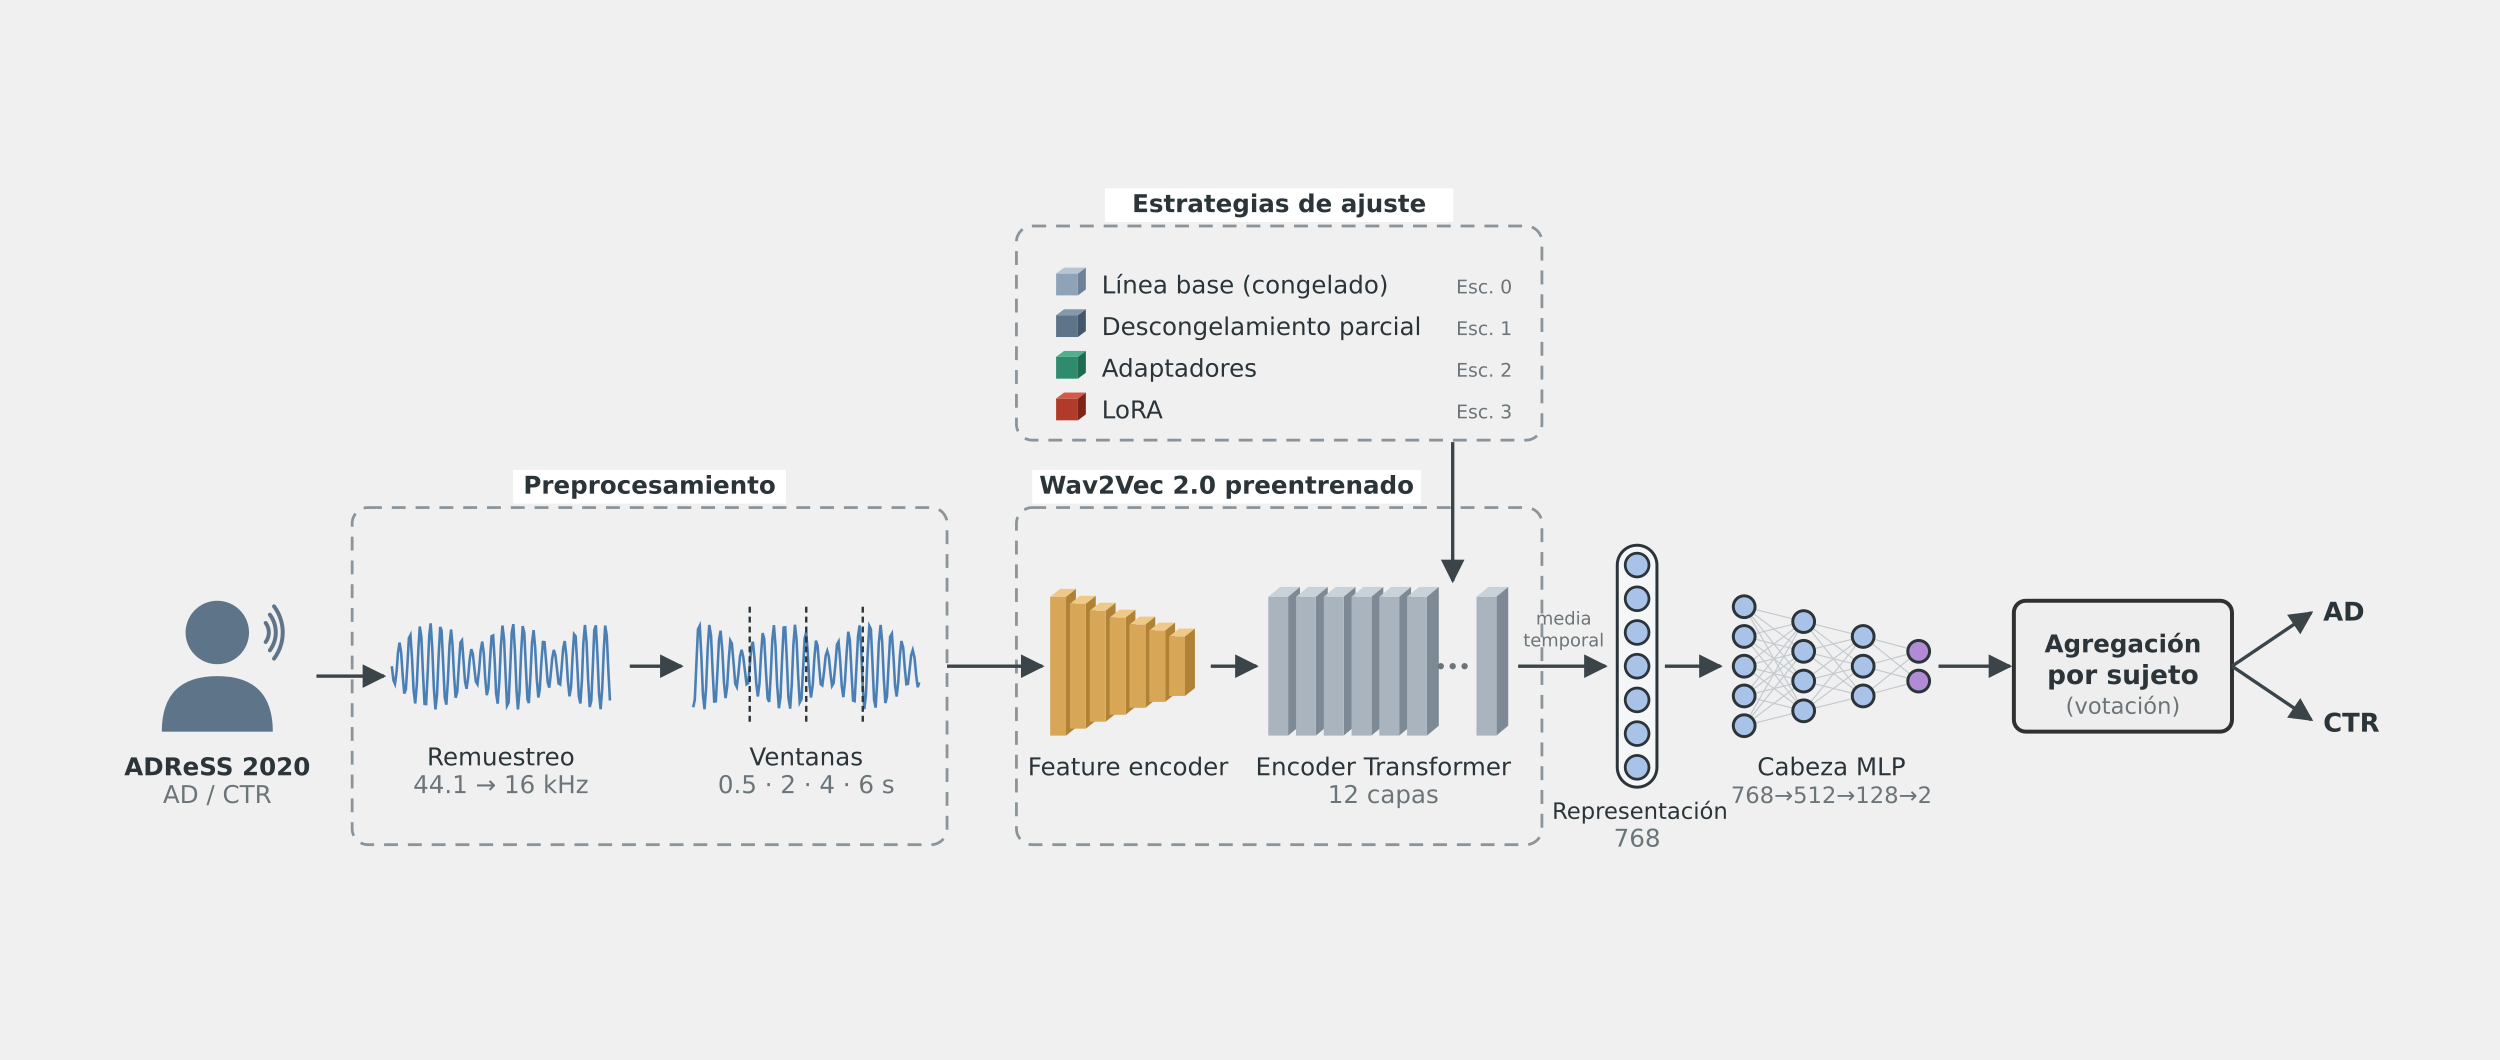
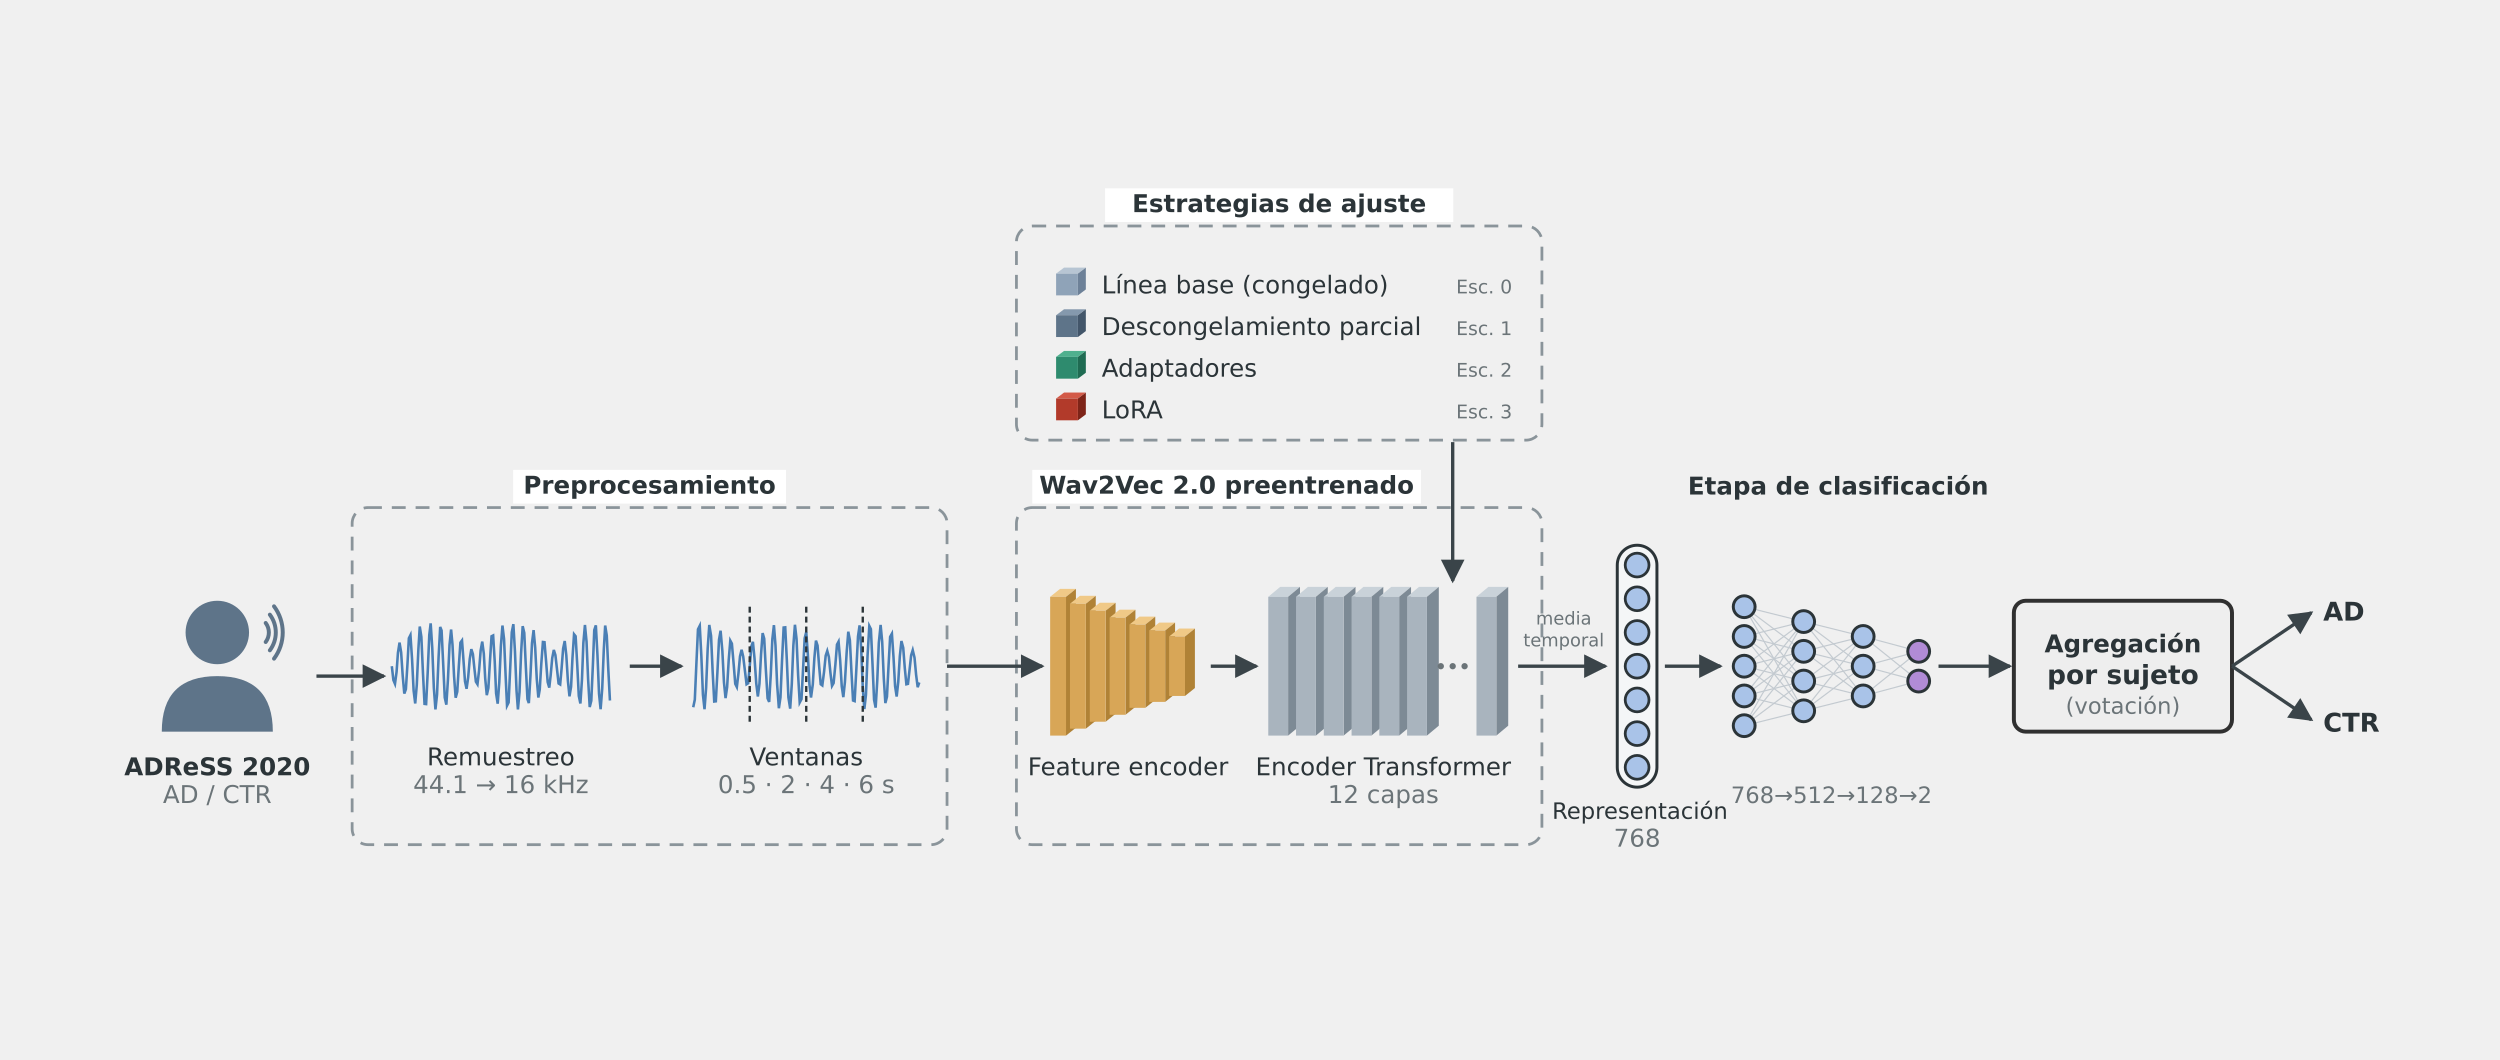
<svg xmlns="http://www.w3.org/2000/svg" width="467mm" height="198mm" viewBox="0 0 467 198" version="1.1" id="svg1" xml:space="preserve">
  <defs id="defs1">
    <rect x="452.489" y="624.782" width="328.924" height="100.07" id="rect2" />
    <marker id="a" viewBox="0 0 10 10" refX="9" refY="5" markerWidth="7" markerHeight="7" orient="auto-start-reverse">
      <path d="M 0,0 10,5 0,10 Z" fill="#3a4449" id="path1" />
    </marker>
  </defs>
  <g id="layer1">
    <g style="font-family:'DejaVu Sans', Arial, Helvetica, sans-serif" id="g1" transform="matrix(0.3704167,0,0,0.3704167,-112.1833,27.25208)">
      <circle cx="412.444" cy="245.391" r="16" fill="#5e7489" id="circle1" />
      <path d="m 384.444,295.391 q 0,-28 28,-28 28,0 28,28 z" fill="#5e7489" id="path2" />
      <path d="m 436.844,240.591 a 8,8 0 0 1 0,9.6" fill="none" stroke="#5e7489" stroke-width="2" stroke-linecap="round" id="path3" />
      <path d="m 438.944,236.391 a 15,15 0 0 1 0,18" fill="none" stroke="#5e7489" stroke-width="2" stroke-linecap="round" id="path4" />
      <path d="m 441.044,232.191 a 22,22 0 0 1 0,26.4" fill="none" stroke="#5e7489" stroke-width="2" stroke-linecap="round" id="path5" />
      <text x="412.444" y="317.391" font-size="10.5px" fill="#2b3438" text-anchor="middle" font-weight="bold" id="text5" style="font-size:12.381px">ADReSS 2020</text>
      <text x="412.444" y="331.391" font-size="10px" fill="#6b7478" text-anchor="middle" id="text6" style="font-size:12.381px">AD / CTR</text>
      <rect x="480.444" y="182.391" width="300" height="170" rx="8" fill="none" stroke="#8a949a" stroke-width="1.4" stroke-dasharray="7, 5" id="rect6" />
      <rect x="561.644" y="163.391" width="137.6" height="17" fill="#ffffff" id="rect7" />
      <text x="630.444" y="175.391" font-size="12px" fill="#2b3438" text-anchor="middle" font-weight="bold" id="text7" style="font-size:12.381px">Preprocesamiento</text>
      <line x1="462.444" y1="267.391" x2="496.444" y2="267.391" stroke="#3a4449" stroke-width="1.7" marker-end="url(#a)" id="line7" />
      <polyline points="130.0,250.0 130.8,257.0 131.6,258.9 132.4,252.9 133.1,243.2 133.9,238.1 134.7,243.0 135.5,254.9 136.3,263.8 137.1,261.6 137.9,248.8 138.6,235.9 139.4,234.3 140.2,246.2 141.0,262.3 141.8,268.8 142.6,259.4 143.4,241.5 144.1,230.0 144.9,235.2 145.7,253.2 146.5,269.0 147.3,269.1 148.1,253.1 148.9,234.2 149.6,228.4 150.4,240.8 151.2,260.9 152.0,271.8 152.8,264.4 153.6,245.2 154.4,230.2 155.1,232.0 155.9,248.6 156.7,265.8 157.5,269.4 158.3,256.9 159.1,239.3 159.9,231.5 160.6,239.1 161.4,255.1 162.2,265.9 163.0,262.9 163.8,249.9 164.6,238.1 165.4,237.0 166.1,246.4 166.9,257.6 167.7,261.4 168.5,255.7 169.3,246.4 170.1,241.4 170.9,243.9 171.6,250.7 172.4,257.8 173.2,259.1 174.0,252.2 174.8,242.1 175.6,237.6 176.4,243.7 177.1,256.1 177.9,264.6 178.7,261.0 179.5,247.4 180.3,234.9 181.1,234.5 181.9,247.6 182.6,263.7 183.4,268.9 184.2,258.1 185.0,239.9 185.8,229.5 186.6,236.3 187.4,254.9 188.1,269.9 188.9,268.3 189.7,251.2 190.5,232.9 191.3,228.8 192.1,242.5 192.9,262.4 193.6,271.8 194.4,263.0 195.2,243.4 196.0,229.8 196.8,233.2 197.6,250.4 198.4,266.6 199.1,268.6 199.9,255.2 200.7,238.3 201.5,231.8 202.3,240.6 203.1,256.4 203.9,265.8 204.6,261.8 205.4,248.6 206.2,237.8 207.0,237.9 207.8,247.5 208.6,258.0 209.4,260.8 210.1,254.7 210.9,245.9 211.7,241.8 212.5,244.4 213.3,251.5 214.1,258.7 214.9,259.2 215.6,251.4 216.4,241.1 217.2,237.3 218.0,244.5 218.8,257.4 219.6,265.2 220.4,260.4 221.1,246.0 221.9,233.9 222.7,234.9 223.5,249.1 224.3,265.0 225.1,268.8 225.9,256.7 226.6,238.3 227.4,229.2 228.2,237.6 229.0,256.7 229.8,270.6 230.6,267.4 231.4,249.4 232.1,231.8 232.9,229.4 233.7,244.3 234.5,263.9 235.3,271.7 236.1,261.4 236.9,241.8 237.6,229.5 238.4,234.5 239.2,252.1 240.0,267.3" fill="none" stroke="#4a7fb5" stroke-width="1.3" id="polyline7" transform="translate(370.4439,12.39124)" />
      <text x="555.444" y="312.391" font-size="10.5px" fill="#2b3438" text-anchor="middle" id="text8" style="font-size:12.381px">Remuestreo</text>
      <text x="555.444" y="326.391" font-size="10px" fill="#6b7478" text-anchor="middle" id="text9" style="font-size:12.381px">44.1 → 16 kHz</text>
      <line x1="620.444" y1="262.391" x2="646.444" y2="262.391" stroke="#3a4449" stroke-width="1.7" marker-end="url(#a)" id="line9" />
      <polyline points="282.0,270.7 282.8,266.9 283.6,248.7 284.4,231.4 285.3,229.6 286.1,244.9 286.9,264.4 287.7,271.7 288.5,260.9 289.3,241.1 290.1,229.2 291.0,234.7 291.8,252.7 292.6,267.8 293.4,267.7 294.2,253.0 295.0,236.7 295.8,232.1 296.7,242.4 297.5,258.1 298.3,266.1 299.1,260.5 299.9,246.9 300.7,237.1 301.5,238.6 302.4,249.0 303.2,258.9 304.0,260.5 304.8,253.7 305.6,245.0 306.4,241.7 307.2,245.1 308.1,252.5 308.9,259.1 309.7,258.6 310.5,250.1 311.3,240.1 312.1,237.7 312.9,245.9 313.8,258.8 314.6,265.3 315.4,258.9 316.2,244.1 317.0,233.3 317.8,236.1 318.6,251.3 319.5,266.2 320.3,268.0 321.1,254.4 321.9,236.4 322.7,229.3 323.5,239.6 324.3,259.0 325.2,271.2 326.0,265.7 326.8,246.9 327.6,230.5 328.4,230.4 329.2,246.7 330.0,265.7 330.9,271.4 331.7,259.2 332.5,239.6 333.3,229.1 334.1,236.2 334.9,254.4 335.7,268.3 336.6,266.6 337.4,251.4 338.2,235.9 339.0,232.8 339.8,243.9 340.6,259.1 341.4,265.8 342.3,259.2 343.1,245.9 343.9,237.1 344.7,239.6 345.5,250.0 346.3,259.1 347.1,259.7 348.0,252.7 348.8,244.7 349.6,242.3 350.4,245.3 351.2,253.4 352.0,259.9 352.8,258.5 353.7,249.1 354.5,239.1 355.3,237.6 356.1,247.0 356.9,260.1 357.7,265.6 358.5,258.0 359.4,242.7 360.2,232.6 361.0,236.9 361.8,252.9 362.6,267.3 363.4,267.6 364.2,252.8 365.1,235.0 365.9,229.4 366.7,241.1 367.5,260.7 368.3,271.6 369.1,264.5 369.9,245.0 370.8,229.7 371.6,231.3 372.4,248.6 373.2,266.9 374.0,270.9 374.8,257.5 375.6,238.2 376.5,229.2 377.3,237.7 378.1,256.0 378.9,268.6 379.7,265.4 380.5,249.8 381.3,235.2 382.2,233.6 383.0,245.4 383.8,260.0 384.6,265.3 385.4,257.9 386.2,244.9 387.0,237.3 387.9,240.7 388.7,251.0 389.5,259.1 390.3,258.9 391.1,251.8 391.9,244.5 392.7,241.9 393.6,245.7 394.4,254.3 395.2,260.6 396.0,258.2" fill="none" stroke="#4a7fb5" stroke-width="1.3" id="polyline9" transform="translate(370.4439,12.39124)" />
      <line x1="680.944" y1="232.391" x2="680.944" y2="292.391" stroke="#2b3438" stroke-width="1.2" stroke-dasharray="3, 2" id="line10" />
      <line x1="709.444" y1="232.391" x2="709.444" y2="292.391" stroke="#2b3438" stroke-width="1.2" stroke-dasharray="3, 2" id="line11" />
      <line x1="737.944" y1="232.391" x2="737.944" y2="292.391" stroke="#2b3438" stroke-width="1.2" stroke-dasharray="3, 2" id="line12" />
      <text x="709.444" y="312.391" font-size="10.5px" fill="#2b3438" text-anchor="middle" id="text12" style="font-size:12.381px">Ventanas</text>
      <text x="709.444" y="326.391" font-size="10px" fill="#6b7478" text-anchor="middle" id="text13" style="font-size:12.381px">0.5 · 2 · 4 · 6 s</text>
      <rect x="815.444" y="182.391" width="265" height="170" rx="8" fill="none" stroke="#8a949a" stroke-width="1.4" stroke-dasharray="7, 5" id="rect13" />
      <rect x="823.444" y="163.391" width="196" height="17" fill="#ffffff" id="rect14" />
      <text x="921.444" y="175.391" font-size="12px" fill="#2b3438" text-anchor="middle" font-weight="bold" id="text14" style="font-size:12.381px">Wav2Vec 2.0 preentrenado</text>
+       <text x="1229.839" y="175.835" font-size="12px" fill="#2b3438" text-anchor="middle" font-weight="bold" id="text14-3" style="font-size:12.381px;font-family:'DejaVu Sans', Arial, Helvetica, sans-serif">Etapa de clasificación</text>
      <line x1="780.444" y1="262.391" x2="828.444" y2="262.391" stroke="#3a4449" stroke-width="1.7" marker-end="url(#a)" id="line14" />
      <polygon points="462,215 467,211 475,211 470,215 " fill="#f0c987" id="polygon14" transform="translate(370.4439,12.39124)" />
      <polygon points="470,215 475,211 475,281 470,285 " fill="#b08236" id="polygon15" transform="translate(370.4439,12.39124)" />
      <rect x="832.444" y="227.391" width="8" height="70" fill="#d8a657" id="rect15" />
      <polygon points="472,218.5 477,214.5 485,214.5 480,218.5 " fill="#f0c987" id="polygon16" transform="translate(370.4439,12.39124)" />
      <polygon points="480,218.5 485,214.5 485,277.5 480,281.5 " fill="#b08236" id="polygon17" transform="translate(370.4439,12.39124)" />
      <rect x="842.444" y="230.891" width="8" height="63" fill="#d8a657" id="rect17" />
      <polygon points="482,222 487,218 495,218 490,222 " fill="#f0c987" id="polygon18" transform="translate(370.4439,12.39124)" />
      <polygon points="490,222 495,218 495,274 490,278 " fill="#b08236" id="polygon19" transform="translate(370.4439,12.39124)" />
      <rect x="852.444" y="234.391" width="8" height="56" fill="#d8a657" id="rect19" />
      <polygon points="492,225.5 497,221.5 505,221.5 500,225.5 " fill="#f0c987" id="polygon20" transform="translate(370.4439,12.39124)" />
      <polygon points="500,225.5 505,221.5 505,270.5 500,274.5 " fill="#b08236" id="polygon21" transform="translate(370.4439,12.39124)" />
      <rect x="862.444" y="237.891" width="8" height="49" fill="#d8a657" id="rect21" />
      <polygon points="502,229 507,225 515,225 510,229 " fill="#f0c987" id="polygon22" transform="translate(370.4439,12.39124)" />
      <polygon points="510,229 515,225 515,267 510,271 " fill="#b08236" id="polygon23" transform="translate(370.4439,12.39124)" />
      <rect x="872.444" y="241.391" width="8" height="42" fill="#d8a657" id="rect23" />
      <polygon points="512,232 517,228 525,228 520,232 " fill="#f0c987" id="polygon24" transform="translate(370.4439,12.39124)" />
      <polygon points="520,232 525,228 525,264 520,268 " fill="#b08236" id="polygon25" transform="translate(370.4439,12.39124)" />
      <rect x="882.444" y="244.391" width="8" height="36" fill="#d8a657" id="rect25" />
      <polygon points="522,235 527,231 535,231 530,235 " fill="#f0c987" id="polygon26" transform="translate(370.4439,12.39124)" />
      <polygon points="530,235 535,231 535,261 530,265 " fill="#b08236" id="polygon27" transform="translate(370.4439,12.39124)" />
      <rect x="892.444" y="247.391" width="8" height="30" fill="#d8a657" id="rect27" />
      <text x="871.73" y="317.391" font-size="10px" fill="#2b3438" text-anchor="middle" id="text27" style="font-size:12.381px">Feature encoder</text>
      <line x1="913.444" y1="262.391" x2="936.444" y2="262.391" stroke="#3a4449" stroke-width="1.7" marker-end="url(#a)" id="line27" />
      <polygon points="572,215 578,210 588,210 582,215 " fill="#c9d2d9" id="polygon28" transform="translate(370.4439,12.39124)" />
      <polygon points="582,215 588,210 588,280 582,285 " fill="#7d8a95" id="polygon29" transform="translate(370.4439,12.39124)" />
      <rect x="942.444" y="227.391" width="10" height="70" fill="#a9b4be" id="rect29" />
      <polygon points="586,215 592,210 602,210 596,215 " fill="#c9d2d9" id="polygon30" transform="translate(370.4439,12.39124)" />
      <polygon points="596,215 602,210 602,280 596,285 " fill="#7d8a95" id="polygon31" transform="translate(370.4439,12.39124)" />
      <rect x="956.444" y="227.391" width="10" height="70" fill="#a9b4be" id="rect31" />
      <polygon points="600,215 606,210 616,210 610,215 " fill="#c9d2d9" id="polygon32" transform="translate(370.4439,12.39124)" />
      <polygon points="610,215 616,210 616,280 610,285 " fill="#7d8a95" id="polygon33" transform="translate(370.4439,12.39124)" />
      <rect x="970.444" y="227.391" width="10" height="70" fill="#a9b4be" id="rect33" />
      <polygon points="614,215 620,210 630,210 624,215 " fill="#c9d2d9" id="polygon34" transform="translate(370.4439,12.39124)" />
      <polygon points="624,215 630,210 630,280 624,285 " fill="#7d8a95" id="polygon35" transform="translate(370.4439,12.39124)" />
      <rect x="984.444" y="227.391" width="10" height="70" fill="#a9b4be" id="rect35" />
      <polygon points="628,215 634,210 644,210 638,215 " fill="#c9d2d9" id="polygon36" transform="translate(370.4439,12.39124)" />
      <polygon points="638,215 644,210 644,280 638,285 " fill="#7d8a95" id="polygon37" transform="translate(370.4439,12.39124)" />
      <rect x="998.444" y="227.391" width="10" height="70" fill="#a9b4be" id="rect37" />
      <polygon points="642,215 648,210 658,210 652,215 " fill="#c9d2d9" id="polygon38" transform="translate(370.4439,12.39124)" />
      <polygon points="652,215 658,210 658,280 652,285 " fill="#7d8a95" id="polygon39" transform="translate(370.4439,12.39124)" />
      <rect x="1012.444" y="227.391" width="10" height="70" fill="#a9b4be" id="rect39" />
      <circle cx="1029.444" cy="262.391" r="1.6" fill="#6b7478" id="circle39" />
      <circle cx="1035.444" cy="262.391" r="1.6" fill="#6b7478" id="circle40" />
      <circle cx="1041.444" cy="262.391" r="1.6" fill="#6b7478" id="circle41" />
      <polygon points="677,215 683,210 693,210 687,215 " fill="#c9d2d9" id="polygon41" transform="translate(370.4439,12.39124)" />
      <polygon points="687,215 693,210 693,280 687,285 " fill="#7d8a95" id="polygon42" transform="translate(370.4439,12.39124)" />
      <rect x="1047.444" y="227.391" width="10" height="70" fill="#a9b4be" id="rect42" />
      <text x="1000.444" y="317.391" font-size="10px" fill="#2b3438" text-anchor="middle" id="text42" style="font-size:12.381px">Encoder Transformer</text>
      <text x="1000.444" y="331.391" font-size="9.5px" fill="#6b7478" text-anchor="middle" id="text43" style="font-size:12.381px">12 capas</text>
      <rect x="815.444" y="40.391" width="265" height="108" rx="8" fill="none" stroke="#8a949a" stroke-width="1.4" stroke-dasharray="7, 5" id="rect43" />
      <rect x="860.144" y="21.391" width="175.6" height="17" fill="#ffffff" id="rect44" />
      <text x="947.944" y="33.391" font-size="12px" fill="#2b3438" text-anchor="middle" font-weight="bold" id="text44" style="font-size:12.381px">Estrategias de ajuste</text>
      <polygon points="465,52 469,49 480,49 476,52 " fill="#b7c5d3" id="polygon44" transform="translate(370.4439,12.39124)" />
      <polygon points="476,52 480,49 480,60 476,63 " fill="#6d8198" id="polygon45" transform="translate(370.4439,12.39124)" />
      <rect x="835.444" y="64.391" width="11" height="11" fill="#8fa3b8" id="rect45" />
      <text x="858.444" y="74.391" font-size="10.5px" fill="#2b3438" text-anchor="start" id="text45" style="font-size:12.381px">Línea base (congelado)</text>
      <text x="1065.444" y="74.391" font-size="9.5px" fill="#6b7478" text-anchor="end" id="text46">Esc. 0</text>
      <polygon points="465,73 469,70 480,70 476,73 " fill="#8599ad" id="polygon46" transform="translate(370.4439,12.39124)" />
      <polygon points="476,73 480,70 480,81 476,84 " fill="#43566a" id="polygon47" transform="translate(370.4439,12.39124)" />
      <rect x="835.444" y="85.391" width="11" height="11" fill="#5e7489" id="rect47" />
      <text x="858.444" y="95.391" font-size="10.5px" fill="#2b3438" text-anchor="start" id="text47" style="font-size:12.381px">Descongelamiento parcial</text>
      <text x="1065.444" y="95.391" font-size="9.5px" fill="#6b7478" text-anchor="end" id="text48">Esc. 1</text>
      <polygon points="465,94 469,91 480,91 476,94 " fill="#4fb08e" id="polygon48" transform="translate(370.4439,12.39124)" />
      <polygon points="476,94 480,91 480,102 476,105 " fill="#1f6b52" id="polygon49" transform="translate(370.4439,12.39124)" />
      <rect x="835.444" y="106.391" width="11" height="11" fill="#2e8b6e" id="rect49" />
      <text x="858.444" y="116.391" font-size="10.5px" fill="#2b3438" text-anchor="start" id="text49" style="font-size:12.381px">Adaptadores</text>
      <text x="1065.444" y="116.391" font-size="9.5px" fill="#6b7478" text-anchor="end" id="text50">Esc. 2</text>
      <polygon points="465,115 469,112 480,112 476,115 " fill="#d35a48" id="polygon50" transform="translate(370.4439,12.39124)" />
      <polygon points="476,115 480,112 480,123 476,126 " fill="#7e2418" id="polygon51" transform="translate(370.4439,12.39124)" />
      <rect x="835.444" y="127.391" width="11" height="11" fill="#b23a2a" id="rect51" />
      <text x="858.444" y="137.391" font-size="10.5px" fill="#2b3438" text-anchor="start" id="text51" style="font-size:12.381px">LoRA</text>
      <text x="1065.444" y="137.391" font-size="9.5px" fill="#6b7478" text-anchor="end" id="text52">Esc. 3</text>
      <line x1="1035.444" y1="149.391" x2="1035.444" y2="219.391" stroke="#3a4449" stroke-width="1.7" marker-end="url(#a)" id="line52" />
      <path d="m 1068.444,262.391 h 44" fill="none" stroke="#3a4449" stroke-width="1.7" marker-end="url(#a)" id="path52" />
      <text x="1091.444" y="241.391" font-size="9px" fill="#6b7478" text-anchor="middle" id="text53">media</text>
      <text x="1091.444" y="252.391" font-size="9px" fill="#6b7478" text-anchor="middle" id="text54">temporal</text>
      <rect x="1118.444" y="201.391" width="20" height="122" rx="10" fill="#f4f6f7" stroke="#2b3438" stroke-width="1.5" id="rect54" />
      <circle cx="1128.444" cy="211.391" r="6" fill="#a9c3e8" stroke="#2b3438" stroke-width="1.4" id="circle54" />
      <circle cx="1128.444" cy="228.391" r="6" fill="#a9c3e8" stroke="#2b3438" stroke-width="1.4" id="circle55" />
      <circle cx="1128.444" cy="245.391" r="6" fill="#a9c3e8" stroke="#2b3438" stroke-width="1.4" id="circle56" />
      <circle cx="1128.444" cy="262.391" r="6" fill="#a9c3e8" stroke="#2b3438" stroke-width="1.4" id="circle57" />
      <circle cx="1128.444" cy="279.391" r="6" fill="#a9c3e8" stroke="#2b3438" stroke-width="1.4" id="circle58" />
      <circle cx="1128.444" cy="296.391" r="6" fill="#a9c3e8" stroke="#2b3438" stroke-width="1.4" id="circle59" />
      <circle cx="1128.444" cy="313.391" r="6" fill="#a9c3e8" stroke="#2b3438" stroke-width="1.4" id="circle60" />
      <text x="1129.873" y="339.391" font-size="10px" fill="#2b3438" text-anchor="middle" id="text60" style="font-size:11.429px">Representación</text>
      <text x="1128.444" y="353.391" font-size="9.5px" fill="#6b7478" text-anchor="middle" id="text61" style="font-size:12.381px">768</text>
      <line x1="1142.444" y1="262.391" x2="1170.444" y2="262.391" stroke="#3a4449" stroke-width="1.7" marker-end="url(#a)" id="line61" />
      <line x1="1182.444" y1="232.391" x2="1212.444" y2="239.891" stroke="#c3cad0" stroke-width="0.6" id="line62" />
      <line x1="1182.444" y1="232.391" x2="1212.444" y2="254.891" stroke="#c3cad0" stroke-width="0.6" id="line63" />
      <line x1="1182.444" y1="232.391" x2="1212.444" y2="269.891" stroke="#c3cad0" stroke-width="0.6" id="line64" />
      <line x1="1182.444" y1="232.391" x2="1212.444" y2="284.891" stroke="#c3cad0" stroke-width="0.6" id="line65" />
      <line x1="1182.444" y1="247.391" x2="1212.444" y2="239.891" stroke="#c3cad0" stroke-width="0.6" id="line66" />
      <line x1="1182.444" y1="247.391" x2="1212.444" y2="254.891" stroke="#c3cad0" stroke-width="0.6" id="line67" />
      <line x1="1182.444" y1="247.391" x2="1212.444" y2="269.891" stroke="#c3cad0" stroke-width="0.6" id="line68" />
      <line x1="1182.444" y1="247.391" x2="1212.444" y2="284.891" stroke="#c3cad0" stroke-width="0.6" id="line69" />
      <line x1="1182.444" y1="262.391" x2="1212.444" y2="239.891" stroke="#c3cad0" stroke-width="0.6" id="line70" />
      <line x1="1182.444" y1="262.391" x2="1212.444" y2="254.891" stroke="#c3cad0" stroke-width="0.6" id="line71" />
      <line x1="1182.444" y1="262.391" x2="1212.444" y2="269.891" stroke="#c3cad0" stroke-width="0.6" id="line72" />
      <line x1="1182.444" y1="262.391" x2="1212.444" y2="284.891" stroke="#c3cad0" stroke-width="0.6" id="line73" />
      <line x1="1182.444" y1="277.391" x2="1212.444" y2="239.891" stroke="#c3cad0" stroke-width="0.6" id="line74" />
      <line x1="1182.444" y1="277.391" x2="1212.444" y2="254.891" stroke="#c3cad0" stroke-width="0.6" id="line75" />
      <line x1="1182.444" y1="277.391" x2="1212.444" y2="269.891" stroke="#c3cad0" stroke-width="0.6" id="line76" />
      <line x1="1182.444" y1="277.391" x2="1212.444" y2="284.891" stroke="#c3cad0" stroke-width="0.6" id="line77" />
      <line x1="1182.444" y1="292.391" x2="1212.444" y2="239.891" stroke="#c3cad0" stroke-width="0.6" id="line78" />
      <line x1="1182.444" y1="292.391" x2="1212.444" y2="254.891" stroke="#c3cad0" stroke-width="0.6" id="line79" />
      <line x1="1182.444" y1="292.391" x2="1212.444" y2="269.891" stroke="#c3cad0" stroke-width="0.6" id="line80" />
      <line x1="1182.444" y1="292.391" x2="1212.444" y2="284.891" stroke="#c3cad0" stroke-width="0.6" id="line81" />
      <line x1="1212.444" y1="239.891" x2="1242.444" y2="247.391" stroke="#c3cad0" stroke-width="0.6" id="line82" />
      <line x1="1212.444" y1="239.891" x2="1242.444" y2="262.391" stroke="#c3cad0" stroke-width="0.6" id="line83" />
      <line x1="1212.444" y1="239.891" x2="1242.444" y2="277.391" stroke="#c3cad0" stroke-width="0.6" id="line84" />
      <line x1="1212.444" y1="254.891" x2="1242.444" y2="247.391" stroke="#c3cad0" stroke-width="0.6" id="line85" />
      <line x1="1212.444" y1="254.891" x2="1242.444" y2="262.391" stroke="#c3cad0" stroke-width="0.6" id="line86" />
      <line x1="1212.444" y1="254.891" x2="1242.444" y2="277.391" stroke="#c3cad0" stroke-width="0.6" id="line87" />
      <line x1="1212.444" y1="269.891" x2="1242.444" y2="247.391" stroke="#c3cad0" stroke-width="0.6" id="line88" />
      <line x1="1212.444" y1="269.891" x2="1242.444" y2="262.391" stroke="#c3cad0" stroke-width="0.6" id="line89" />
      <line x1="1212.444" y1="269.891" x2="1242.444" y2="277.391" stroke="#c3cad0" stroke-width="0.6" id="line90" />
      <line x1="1212.444" y1="284.891" x2="1242.444" y2="247.391" stroke="#c3cad0" stroke-width="0.6" id="line91" />
      <line x1="1212.444" y1="284.891" x2="1242.444" y2="262.391" stroke="#c3cad0" stroke-width="0.6" id="line92" />
      <line x1="1212.444" y1="284.891" x2="1242.444" y2="277.391" stroke="#c3cad0" stroke-width="0.6" id="line93" />
      <line x1="1242.444" y1="247.391" x2="1270.444" y2="254.891" stroke="#c3cad0" stroke-width="0.6" id="line94" />
      <line x1="1242.444" y1="247.391" x2="1270.444" y2="269.891" stroke="#c3cad0" stroke-width="0.6" id="line95" />
      <line x1="1242.444" y1="262.391" x2="1270.444" y2="254.891" stroke="#c3cad0" stroke-width="0.6" id="line96" />
      <line x1="1242.444" y1="262.391" x2="1270.444" y2="269.891" stroke="#c3cad0" stroke-width="0.6" id="line97" />
      <line x1="1242.444" y1="277.391" x2="1270.444" y2="254.891" stroke="#c3cad0" stroke-width="0.6" id="line98" />
      <line x1="1242.444" y1="277.391" x2="1270.444" y2="269.891" stroke="#c3cad0" stroke-width="0.6" id="line99" />
      <circle cx="1182.444" cy="232.391" r="5.5" fill="#a9c3e8" stroke="#2b3438" stroke-width="1.5" id="circle99" />
      <circle cx="1182.444" cy="247.391" r="5.5" fill="#a9c3e8" stroke="#2b3438" stroke-width="1.5" id="circle100" />
      <circle cx="1182.444" cy="262.391" r="5.5" fill="#a9c3e8" stroke="#2b3438" stroke-width="1.5" id="circle101" />
      <circle cx="1182.444" cy="277.391" r="5.5" fill="#a9c3e8" stroke="#2b3438" stroke-width="1.5" id="circle102" />
      <circle cx="1182.444" cy="292.391" r="5.5" fill="#a9c3e8" stroke="#2b3438" stroke-width="1.5" id="circle103" />
      <circle cx="1212.444" cy="239.891" r="5.5" fill="#a9c3e8" stroke="#2b3438" stroke-width="1.5" id="circle104" />
      <circle cx="1212.444" cy="254.891" r="5.5" fill="#a9c3e8" stroke="#2b3438" stroke-width="1.5" id="circle105" />
      <circle cx="1212.444" cy="269.891" r="5.5" fill="#a9c3e8" stroke="#2b3438" stroke-width="1.5" id="circle106" />
      <circle cx="1212.444" cy="284.891" r="5.5" fill="#a9c3e8" stroke="#2b3438" stroke-width="1.5" id="circle107" />
      <circle cx="1242.444" cy="247.391" r="5.5" fill="#a9c3e8" stroke="#2b3438" stroke-width="1.5" id="circle108" />
      <circle cx="1242.444" cy="262.391" r="5.5" fill="#a9c3e8" stroke="#2b3438" stroke-width="1.5" id="circle109" />
      <circle cx="1242.444" cy="277.391" r="5.5" fill="#a9c3e8" stroke="#2b3438" stroke-width="1.5" id="circle110" />
      <circle cx="1270.444" cy="254.891" r="5.5" fill="#b18bd6" stroke="#2b3438" stroke-width="1.5" id="circle111" />
      <circle cx="1270.444" cy="269.891" r="5.5" fill="#b18bd6" stroke="#2b3438" stroke-width="1.5" id="circle112" />
-       <text x="1226.444" y="317.391" font-size="10px" fill="#2b3438" text-anchor="middle" id="text112" style="font-size:12.381px">Cabeza MLP</text>
      <text x="1226.444" y="331.391" font-size="9.5px" fill="#6b7478" text-anchor="middle" id="text113" style="font-size:11.429px">768→512→128→2</text>
      <line x1="1280.444" y1="262.391" x2="1316.444" y2="262.391" stroke="#3a4449" stroke-width="1.7" marker-end="url(#a)" id="line113" />
      <rect x="1318.444" y="229.391" width="110" height="66" rx="6" fill="#fbf7e9" stroke="#9a7a10" stroke-width="2" id="rect113" style="fill:#eeeeee;fill-opacity:1;stroke:#303030;stroke-width:2;stroke-dasharray:none;stroke-opacity:1" />
      <text x="1373.444" y="255.391" font-size="11px" fill="#2b3438" text-anchor="middle" font-weight="bold" id="text114" style="font-size:12.381px">Agregación</text>
      <text x="1373.444" y="271.391" font-size="11px" fill="#2b3438" text-anchor="middle" font-weight="bold" id="text115" style="font-size:13.333px">por sujeto</text>
      <text x="1373.444" y="286.391" font-size="9.5px" fill="#6b7478" text-anchor="middle" id="text116" style="font-size:11.429px">(votación)</text>
      <path d="m 1428.444,262.391 40,-27" fill="none" stroke="#3a4449" stroke-width="1.7" marker-end="url(#a)" id="path116" />
      <path d="m 1428.444,262.391 40,27" fill="none" stroke="#3a4449" stroke-width="1.7" marker-end="url(#a)" id="path117" />
      <text x="1474.444" y="239.391" font-size="13px" fill="#2b3438" text-anchor="start" font-weight="bold" id="text117">AD</text>
      <text x="1474.444" y="295.391" font-size="13px" fill="#2b3438" text-anchor="start" font-weight="bold" id="text118">CTR</text>
      <text xml:space="preserve" transform="matrix(0.7142857,0,0,0.7142857,302.8572,-73.57143)" id="text1" style="font-size:12px;font-family:OpenSymbol;-inkscape-font-specification:OpenSymbol;writing-mode:lr-tb;direction:ltr;white-space:pre;shape-inside:url(#rect2);fill:#000000;stroke:#2b2b2b;stroke-width:0.378;stroke-linecap:square;stroke-miterlimit:0" />
      <text xml:space="preserve" style="font-size:8.571px;font-family:OpenSymbol;-inkscape-font-specification:OpenSymbol;writing-mode:lr-tb;direction:ltr;fill:#000000;stroke:#2b2b2b;stroke-width:0.27;stroke-linecap:square;stroke-miterlimit:0" x="1058.801" y="117.62" id="text4">
        <tspan id="tspan4" style="stroke-width:0.27" x="1058.801" y="117.62">   </tspan>
      </text>
    </g>
  </g>
</svg>
